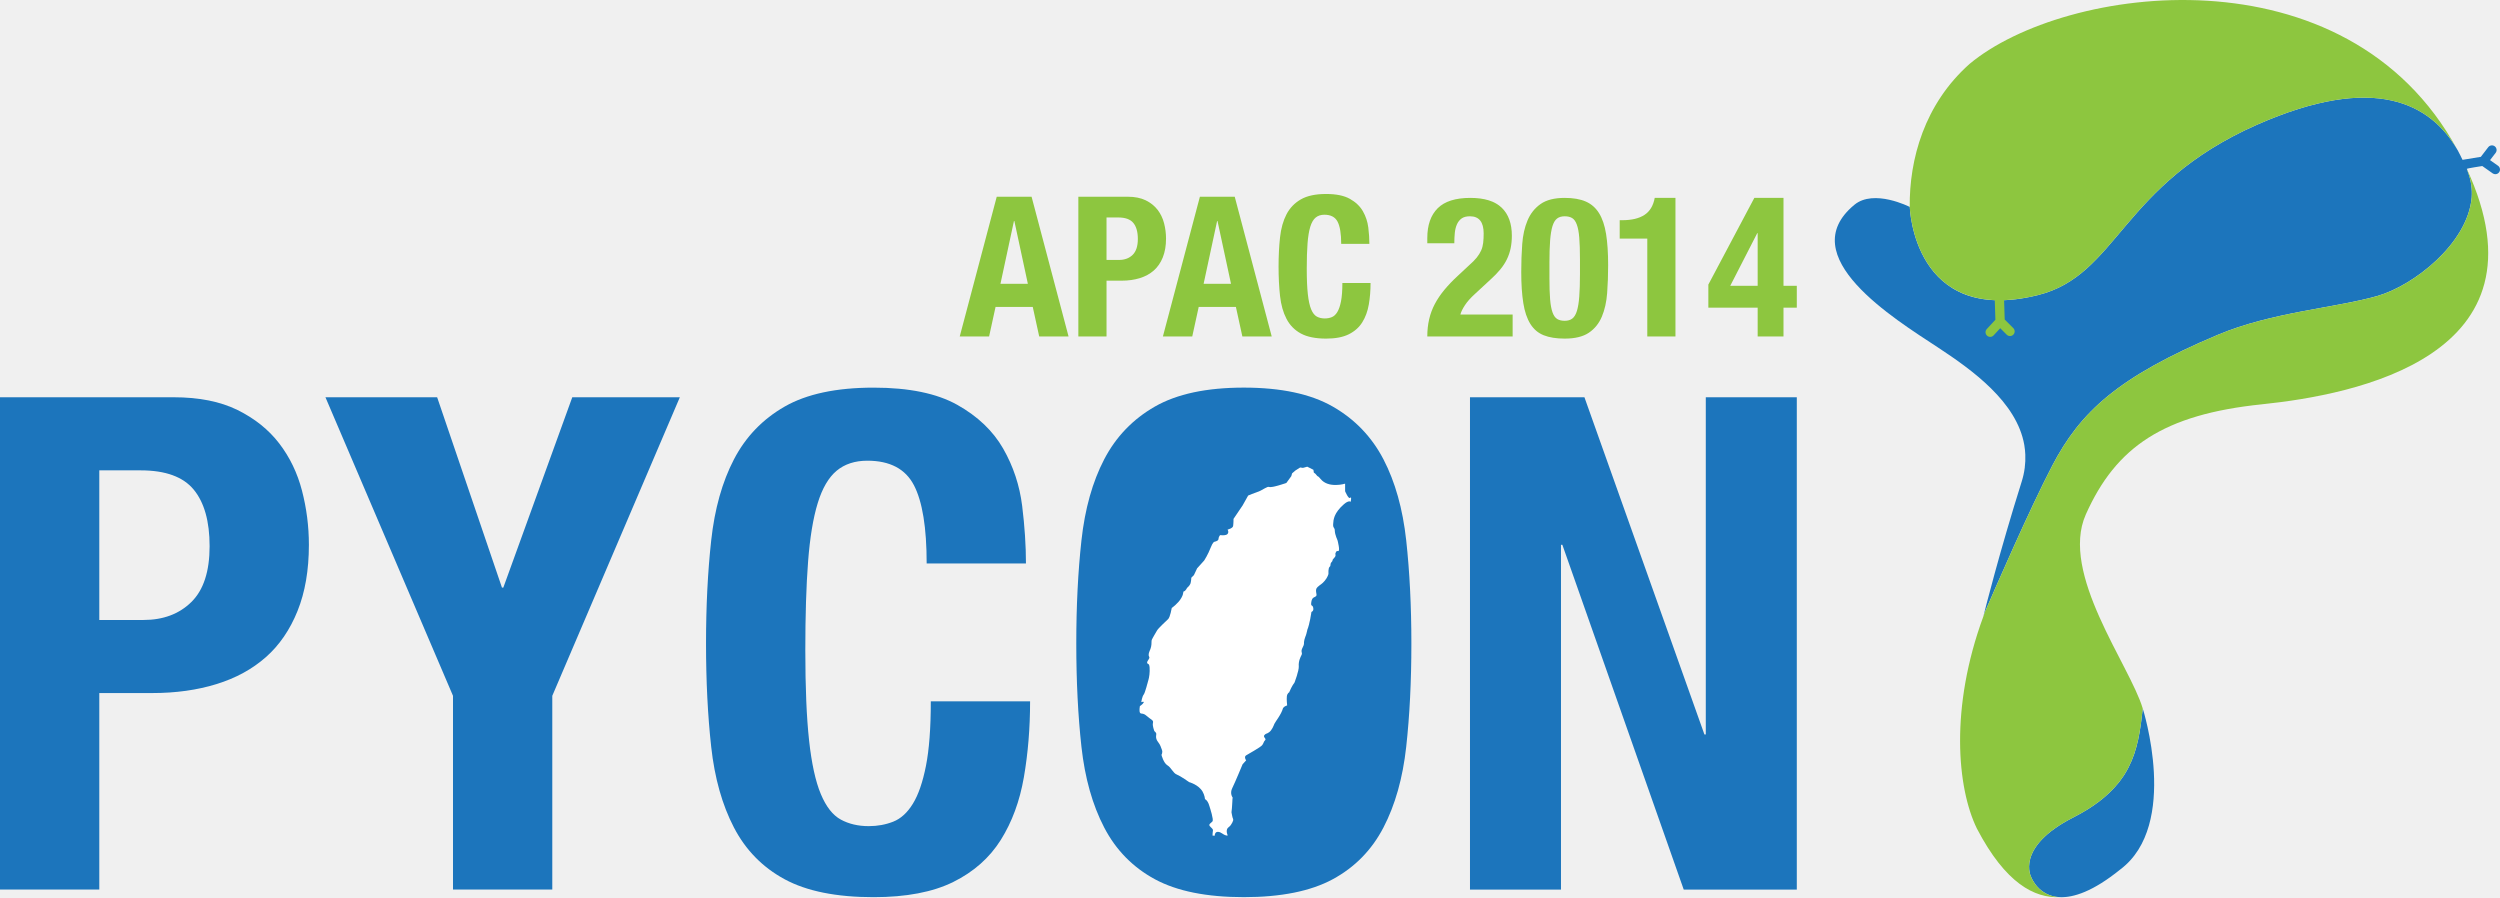
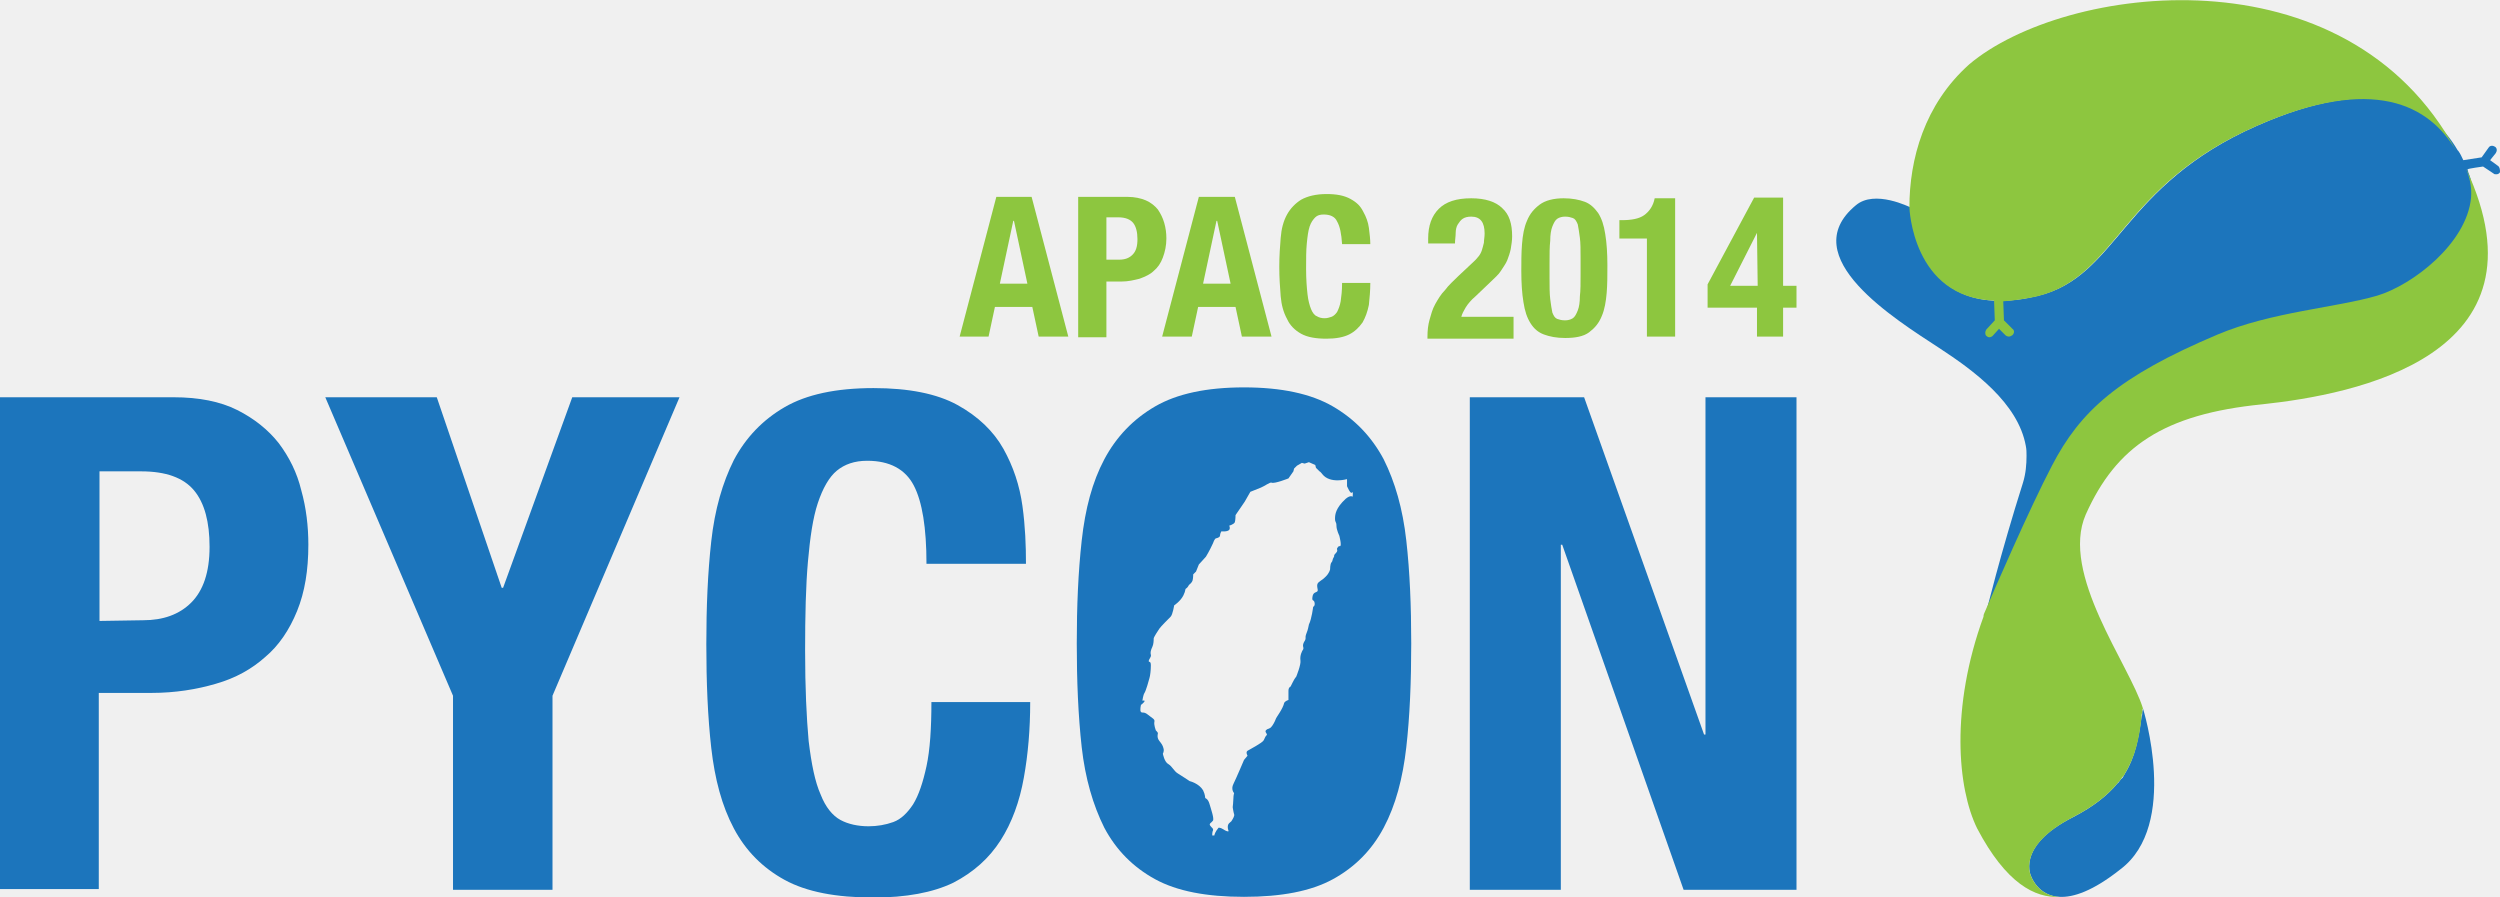
- <svg xmlns="http://www.w3.org/2000/svg" version="1.2" baseProfile="tiny" id="Layer_1" x="0px" y="0px" width="354.256px" height="127.128px" viewBox="0 0 354.256 127.128" xml:space="preserve">
+ <svg xmlns="http://www.w3.org/2000/svg" version="1.1" id="Layer_1" x="0px" y="0px" viewBox="0 0 354.3 127.1" enable-background="new 0 0 354.3 127.1" xml:space="preserve">
  <g>
    <g>
-       <path fill="#8DC63F" d="M146.177,27.876l5.241,19.801h-4.16l-0.915-4.188h-5.27l-0.915,4.188h-4.16l5.242-19.801H146.177z     M145.65,40.217l-1.914-8.902h-0.056l-1.913,8.902H145.65z" />
-       <path fill="#8DC63F" d="M159.793,27.876c1.017,0,1.872,0.172,2.566,0.513c0.693,0.342,1.252,0.791,1.678,1.345    c0.425,0.555,0.73,1.188,0.915,1.9c0.184,0.712,0.277,1.438,0.277,2.177c0,1.017-0.153,1.904-0.458,2.662    c-0.305,0.758-0.731,1.377-1.276,1.858c-0.545,0.481-1.206,0.841-1.983,1.082c-0.776,0.24-1.637,0.36-2.579,0.36h-2.135v7.904    h-3.994V27.876H159.793z M158.573,36.834c0.795,0,1.437-0.24,1.927-0.721c0.489-0.481,0.735-1.23,0.735-2.247    c0-0.998-0.213-1.757-0.638-2.274c-0.426-0.517-1.137-0.776-2.136-0.776h-1.664v6.018H158.573z" />
-       <path fill="#8DC63F" d="M174.964,27.876l5.241,19.801h-4.16l-0.915-4.188h-5.269l-0.915,4.188h-4.16l5.242-19.801H174.964z     M174.437,40.217l-1.914-8.902h-0.055l-1.913,8.902H174.437z" />
-       <path fill="#8DC63F" d="M189.538,31.412c-0.342-0.656-0.966-0.985-1.871-0.985c-0.499,0-0.912,0.134-1.234,0.402    c-0.324,0.268-0.579,0.703-0.763,1.303c-0.184,0.601-0.315,1.386-0.388,2.358c-0.074,0.97-0.111,2.159-0.111,3.563    c0,1.498,0.05,2.709,0.153,3.633c0.101,0.925,0.258,1.641,0.471,2.149c0.213,0.509,0.481,0.851,0.805,1.027    c0.322,0.176,0.698,0.263,1.123,0.263c0.351,0,0.678-0.059,0.984-0.18c0.306-0.12,0.569-0.36,0.79-0.721    c0.222-0.361,0.397-0.869,0.526-1.526c0.13-0.656,0.195-1.521,0.195-2.593h3.994c0,1.072-0.084,2.089-0.25,3.051    c-0.166,0.961-0.476,1.802-0.929,2.523c-0.454,0.722-1.091,1.286-1.914,1.692c-0.823,0.408-1.891,0.611-3.203,0.611    c-1.497,0-2.69-0.241-3.578-0.722c-0.887-0.48-1.567-1.174-2.039-2.08c-0.471-0.905-0.776-1.987-0.915-3.245    c-0.139-1.257-0.208-2.644-0.208-4.16c0-1.497,0.07-2.879,0.208-4.146c0.139-1.266,0.444-2.352,0.915-3.258    c0.472-0.905,1.152-1.613,2.039-2.121c0.887-0.508,2.08-0.763,3.578-0.763c1.424,0,2.547,0.231,3.37,0.693    c0.823,0.462,1.437,1.05,1.844,1.761c0.406,0.712,0.66,1.48,0.762,2.302c0.102,0.823,0.152,1.595,0.152,2.315h-3.993    C190.051,33.118,189.879,32.069,189.538,31.412z" />
-       <path fill="#8DC63F" d="M202.252,47.677c0-0.869,0.088-1.683,0.263-2.441c0.175-0.758,0.444-1.479,0.805-2.163    c0.361-0.684,0.814-1.354,1.359-2.011c0.544-0.656,1.179-1.317,1.9-1.983l1.608-1.498c0.444-0.388,0.8-0.749,1.068-1.081    c0.267-0.333,0.476-0.666,0.624-0.999c0.147-0.333,0.245-0.693,0.29-1.081c0.046-0.388,0.07-0.832,0.07-1.331    c0-1.627-0.647-2.441-1.941-2.441c-0.499,0-0.892,0.102-1.179,0.305c-0.286,0.204-0.508,0.481-0.665,0.832    c-0.157,0.351-0.259,0.758-0.306,1.221c-0.046,0.462-0.068,0.952-0.068,1.47h-3.828v-0.749c0-1.831,0.49-3.235,1.47-4.215    c0.979-0.98,2.524-1.47,4.631-1.47c1.996,0,3.476,0.462,4.438,1.387c0.961,0.925,1.442,2.246,1.442,3.966    c0,0.629-0.056,1.216-0.166,1.761c-0.111,0.546-0.288,1.068-0.527,1.567c-0.24,0.499-0.555,0.985-0.943,1.456    c-0.388,0.471-0.86,0.957-1.415,1.456l-2.218,2.052c-0.592,0.536-1.054,1.059-1.386,1.567c-0.333,0.509-0.545,0.948-0.638,1.317    h7.405v3.106H202.252z" />
-       <path fill="#8DC63F" d="M215.703,34.587c0.091-1.257,0.342-2.371,0.748-3.341c0.406-0.971,1.021-1.748,1.844-2.33    c0.823-0.582,1.964-0.874,3.425-0.874c1.202,0,2.195,0.172,2.982,0.513c0.785,0.342,1.413,0.892,1.885,1.65    c0.471,0.758,0.805,1.743,0.998,2.953c0.195,1.212,0.292,2.686,0.292,4.423c0,1.368-0.046,2.681-0.139,3.938    c-0.093,1.257-0.342,2.371-0.748,3.342c-0.408,0.97-1.023,1.733-1.844,2.287c-0.823,0.556-1.965,0.833-3.425,0.833    c-1.184,0-2.173-0.157-2.967-0.472c-0.796-0.315-1.428-0.85-1.9-1.61c-0.472-0.757-0.805-1.742-0.998-2.953    c-0.195-1.21-0.291-2.685-0.291-4.423C215.564,37.157,215.61,35.845,215.703,34.587z M219.655,42.422    c0.064,0.786,0.181,1.405,0.347,1.858c0.166,0.453,0.388,0.762,0.665,0.928c0.277,0.166,0.628,0.25,1.054,0.25    c0.444,0,0.805-0.106,1.082-0.319c0.277-0.213,0.494-0.573,0.651-1.082c0.157-0.508,0.268-1.187,0.333-2.038    c0.064-0.85,0.097-1.904,0.097-3.162v-2.135c0-1.239-0.032-2.251-0.097-3.037c-0.064-0.785-0.18-1.404-0.347-1.858    c-0.166-0.453-0.388-0.763-0.665-0.929c-0.277-0.166-0.628-0.25-1.054-0.25c-0.444,0-0.805,0.106-1.082,0.319    c-0.277,0.213-0.494,0.573-0.651,1.081c-0.157,0.509-0.268,1.188-0.333,2.038c-0.065,0.851-0.097,1.905-0.097,3.162v2.136    C219.558,40.624,219.59,41.636,219.655,42.422z" />
-       <path fill="#8DC63F" d="M233.424,33.811h-3.91v-2.607h0.36c1.331,0,2.381-0.25,3.148-0.749c0.767-0.499,1.252-1.303,1.456-2.413    h2.939v19.635h-3.993V33.811z" />
-       <path fill="#8DC63F" d="M248.593,28.042h4.133v12.452h1.885v3.106h-1.885v4.076h-3.661v-4.076h-6.988v-3.273L248.593,28.042z     M249.009,33.034l-3.826,7.46h3.882v-7.46H249.009z" />
+       <path fill="#8DC63F" d="M146.2,27.9l5.2,19.8h-4.2l-0.9-4.2h-5.3l-0.9,4.2H136l5.2-19.8C141.2,27.9,146.2,27.9,146.2,27.9z     M145.6,40.2l-1.9-8.9h-0.1l-1.9,8.9H145.6z" />
+       <path fill="#8DC63F" d="M159.8,27.9c1,0,1.9,0.2,2.6,0.5c0.7,0.3,1.3,0.8,1.7,1.3c0.4,0.6,0.7,1.2,0.9,1.9    c0.2,0.7,0.3,1.4,0.3,2.2c0,1-0.2,1.9-0.5,2.7s-0.7,1.4-1.3,1.9c-0.5,0.5-1.2,0.8-2,1.1c-0.8,0.2-1.6,0.4-2.6,0.4h-2.1v7.9h-4    V27.9H159.8z M158.6,36.8c0.8,0,1.4-0.2,1.9-0.7c0.5-0.5,0.7-1.2,0.7-2.2c0-1-0.2-1.8-0.6-2.3c-0.4-0.5-1.1-0.8-2.1-0.8h-1.7v6    H158.6z" />
+       <path fill="#8DC63F" d="M175,27.9l5.2,19.8H176l-0.9-4.2h-5.3l-0.9,4.2h-4.2l5.2-19.8C170,27.9,175,27.9,175,27.9z M174.4,40.2    l-1.9-8.9h-0.1l-1.9,8.9H174.4z" />
+       <path fill="#8DC63F" d="M189.5,31.4c-0.3-0.7-1-1-1.9-1c-0.5,0-0.9,0.1-1.2,0.4c-0.3,0.3-0.6,0.7-0.8,1.3    c-0.2,0.6-0.3,1.4-0.4,2.4c-0.1,1-0.1,2.2-0.1,3.6c0,1.5,0.1,2.7,0.2,3.6c0.1,0.9,0.3,1.6,0.5,2.1c0.2,0.5,0.5,0.9,0.8,1    c0.3,0.2,0.7,0.3,1.1,0.3c0.4,0,0.7-0.1,1-0.2c0.3-0.1,0.6-0.4,0.8-0.7c0.2-0.4,0.4-0.9,0.5-1.5c0.1-0.7,0.2-1.5,0.2-2.6h4    c0,1.1-0.1,2.1-0.2,3.1c-0.2,1-0.5,1.8-0.9,2.5c-0.5,0.7-1.1,1.3-1.9,1.7c-0.8,0.4-1.9,0.6-3.2,0.6c-1.5,0-2.7-0.2-3.6-0.7    c-0.9-0.5-1.6-1.2-2-2.1c-0.5-0.9-0.8-2-0.9-3.2c-0.1-1.3-0.2-2.6-0.2-4.2c0-1.5,0.1-2.9,0.2-4.1c0.1-1.3,0.4-2.4,0.9-3.3    c0.5-0.9,1.2-1.6,2-2.1c0.9-0.5,2.1-0.8,3.6-0.8c1.4,0,2.5,0.2,3.4,0.7s1.4,1,1.8,1.8c0.4,0.7,0.7,1.5,0.8,2.3    c0.1,0.8,0.2,1.6,0.2,2.3h-4C190.1,33.1,189.9,32.1,189.5,31.4z" />
+       <path fill="#8DC63F" d="M202.3,47.7c0-0.9,0.1-1.7,0.3-2.4s0.4-1.5,0.8-2.2c0.4-0.7,0.8-1.4,1.4-2c0.5-0.7,1.2-1.3,1.9-2l1.6-1.5    c0.4-0.4,0.8-0.7,1.1-1.1c0.3-0.3,0.5-0.7,0.6-1c0.1-0.3,0.2-0.7,0.3-1.1c0-0.4,0.1-0.8,0.1-1.3c0-1.6-0.6-2.4-1.9-2.4    c-0.5,0-0.9,0.1-1.2,0.3c-0.3,0.2-0.5,0.5-0.7,0.8s-0.3,0.8-0.3,1.2c0,0.5-0.1,1-0.1,1.5h-3.8v-0.7c0-1.8,0.5-3.2,1.5-4.2    c1-1,2.5-1.5,4.6-1.5c2,0,3.5,0.5,4.4,1.4c1,0.9,1.4,2.2,1.4,4c0,0.6-0.1,1.2-0.2,1.8c-0.1,0.5-0.3,1.1-0.5,1.6    c-0.2,0.5-0.6,1-0.9,1.5s-0.9,1-1.4,1.5l-2.2,2.1c-0.6,0.5-1.1,1.1-1.4,1.6c-0.3,0.5-0.5,0.9-0.6,1.3h7.4v3.1H202.3z" />
+       <path fill="#8DC63F" d="M215.7,34.6c0.1-1.3,0.3-2.4,0.7-3.3c0.4-1,1-1.7,1.8-2.3s2-0.9,3.4-0.9c1.2,0,2.2,0.2,3,0.5    c0.8,0.3,1.4,0.9,1.9,1.6c0.5,0.8,0.8,1.7,1,3c0.2,1.2,0.3,2.7,0.3,4.4c0,1.4,0,2.7-0.1,3.9s-0.3,2.4-0.7,3.3    c-0.4,1-1,1.7-1.8,2.3c-0.8,0.6-2,0.8-3.4,0.8c-1.2,0-2.2-0.2-3-0.5c-0.8-0.3-1.4-0.8-1.9-1.6c-0.5-0.8-0.8-1.7-1-3    c-0.2-1.2-0.3-2.7-0.3-4.4C215.6,37.2,215.6,35.8,215.7,34.6z M219.7,42.4c0.1,0.8,0.2,1.4,0.3,1.9c0.2,0.5,0.4,0.8,0.7,0.9    s0.6,0.2,1.1,0.2c0.4,0,0.8-0.1,1.1-0.3c0.3-0.2,0.5-0.6,0.7-1.1c0.2-0.5,0.3-1.2,0.3-2c0.1-0.8,0.1-1.9,0.1-3.2v-2.1    c0-1.2,0-2.3-0.1-3c-0.1-0.8-0.2-1.4-0.3-1.9c-0.2-0.5-0.4-0.8-0.7-0.9s-0.6-0.2-1.1-0.2c-0.4,0-0.8,0.1-1.1,0.3    c-0.3,0.2-0.5,0.6-0.7,1.1c-0.2,0.5-0.3,1.2-0.3,2c-0.1,0.9-0.1,1.9-0.1,3.2v2.1C219.6,40.6,219.6,41.6,219.7,42.4z" />
+       <path fill="#8DC63F" d="M233.4,33.8h-3.9v-2.6h0.4c1.3,0,2.4-0.2,3.1-0.7s1.3-1.3,1.5-2.4h2.9v19.6h-4L233.4,33.8L233.4,33.8z" />
+       <path fill="#8DC63F" d="M248.6,28h4.1v12.5h1.9v3.1h-1.9v4.1h-3.7v-4.1h-7v-3.3L248.6,28z M249,33l-3.8,7.5h3.9L249,33L249,33z" />
    </g>
    <g>
-       <path fill="#1C75BC" d="M24.621,56.293c3.581,0,6.595,0.603,9.038,1.808c2.443,1.206,4.412,2.784,5.911,4.738    c1.497,1.954,2.572,4.186,3.224,6.693c0.65,2.508,0.977,5.066,0.977,7.669c0,3.583-0.537,6.71-1.612,9.38    c-1.075,2.672-2.574,4.853-4.494,6.546c-1.922,1.695-4.25,2.965-6.986,3.811c-2.735,0.846-5.764,1.269-9.086,1.269h-7.523v27.846    H0V56.293H24.621z M20.322,87.852c2.8,0,5.064-0.846,6.791-2.541c1.725-1.693,2.589-4.331,2.589-7.913    c0-3.518-0.749-6.188-2.247-8.012c-1.499-1.822-4.006-2.735-7.523-2.735h-5.862v21.202H20.322z" />
-       <path fill="#1C75BC" d="M71.128,83.26h0.195l9.77-26.966h15.242L78.26,98.598v27.455H64.191V98.598L46.116,56.293h15.828    L71.128,83.26z" />
-       <path fill="#1C75BC" d="M129.503,68.751c-1.206-2.311-3.403-3.469-6.594-3.469c-1.759,0-3.21,0.473-4.349,1.417    c-1.14,0.945-2.036,2.476-2.686,4.592c-0.651,2.116-1.108,4.885-1.368,8.304c-0.261,3.42-0.391,7.606-0.391,12.555    c0,5.276,0.179,9.544,0.537,12.8c0.357,3.258,0.912,5.781,1.661,7.572c0.748,1.793,1.693,2.997,2.833,3.615    c1.139,0.62,2.458,0.929,3.957,0.929c1.237,0,2.394-0.21,3.469-0.634c1.074-0.423,2.003-1.27,2.784-2.541    c0.782-1.27,1.399-3.062,1.856-5.374c0.455-2.311,0.685-5.357,0.685-9.134h14.069c0,3.777-0.293,7.361-0.88,10.747    c-0.585,3.388-1.678,6.352-3.273,8.891c-1.597,2.541-3.843,4.528-6.741,5.961c-2.899,1.432-6.661,2.149-11.284,2.149    c-5.277,0-9.478-0.847-12.604-2.539c-3.126-1.693-5.52-4.136-7.181-7.328c-1.661-3.191-2.736-7.002-3.224-11.432    c-0.489-4.429-0.733-9.314-0.733-14.655c0-5.276,0.244-10.144,0.733-14.607c0.488-4.461,1.563-8.288,3.224-11.48    c1.661-3.191,4.055-5.682,7.181-7.475c3.127-1.79,7.327-2.686,12.604-2.686c5.014,0,8.971,0.815,11.87,2.443    c2.898,1.629,5.064,3.697,6.497,6.203c1.433,2.508,2.329,5.213,2.688,8.111c0.357,2.898,0.537,5.618,0.537,8.158h-14.069    C131.311,74.76,130.708,71.063,129.503,68.751z" />
-       <path fill="#1C75BC" d="M241.519,104.071h0.196V56.293h12.896v69.761h-16.023l-17.196-48.852h-0.196v48.852h-12.896V56.293h16.218    L241.519,104.071z" />
-       <path fill="none" d="M171.816,118.404l0.307,0.033c0,0,0.003-0.03,0.004-0.048c-0.103-0.03-0.206-0.06-0.308-0.092    C171.816,118.357,171.816,118.404,171.816,118.404z" />
-       <path fill="#FFFFFF" d="M172.575,117.876c0.449,0,0.706,0.393,1.155,0.505c0.449,0.112,0.105-0.089,0.105-0.594    c0-0.505,0.337-0.561,0.505-0.785c0.168-0.225,0.505-0.729,0.393-0.954c-0.112-0.224-0.224-0.954-0.224-0.954    s0.112-0.954,0.112-1.346c0-0.393,0.056-0.729,0.056-0.729s-0.449-0.561-0.056-1.346c0.393-0.785,1.458-3.366,1.458-3.366    l0.505-0.561c0,0-0.346-0.479-0.01-0.703c0.337-0.224,2.085-1.148,2.31-1.485c0.224-0.337,0.168-0.449,0.393-0.673    c0.224-0.224-0.337-0.425-0.112-0.706c0.224-0.281,0.28-0.135,0.673-0.416c0.393-0.281,0.633-0.904,0.746-1.185    c0.112-0.281,0.993-1.331,1.234-2.253c0.194-0.263,0.577-0.363,0.577-0.363s-0.096-0.846-0.04-1.294    c0.056-0.449,0.343-0.571,0.343-0.571s-0.026-0.014,0.254-0.574c0.28-0.561,0.475-0.772,0.475-0.772s0.669-1.735,0.617-2.34    c-0.06-0.703,0.228-1.275,0.397-1.611c0.168-0.337-0.189-0.424,0.148-1.041c0.337-0.617,0.089-0.512,0.257-1.129    c0.168-0.617,0.197-0.378,0.416-1.409c0.339-0.806,0.577-2.511,0.577-2.511s0.363-0.093,0.25-0.598    c-0.112-0.505-0.379-0.082-0.267-0.811c0.112-0.729,0.455-0.61,0.68-0.835c0.224-0.224-0.29-0.841,0.215-1.29    c0.505-0.449,0.524-0.337,0.973-0.841s0.561-1.01,0.561-1.01s-0.056-0.841,0.168-1.01c0.224-0.168,0-0.392,0.281-0.673    s-0.056-0.168,0.337-0.561c0.393-0.393,0.112-0.505,0.224-0.729c0.112-0.224,0.115-0.301,0.363-0.264    c0.324,0.048-0.082-1.501-0.082-1.501s-0.393-0.872-0.393-1.376c0-0.505-0.276-0.333-0.234-0.951    c0.043-0.624,0.092-1.555,1.524-2.808c0.694-0.607,0.951-0.343,0.97-0.349c0,0,0.149-0.851-0.075-0.57    c-0.224,0.28-0.726-0.932-0.726-0.932v-0.449v-0.617l0,0c0,0-2.362,0.721-3.478-0.673c-0.345-0.432-0.449-0.393-0.449-0.393    l-0.28-0.337l-0.224-0.168l-0.056-0.393l-0.874-0.442l-0.617,0.168l-0.393-0.056l-0.696,0.442l-0.449,0.393l-0.112,0.393    l-0.703,0.967c0,0-2.058,0.722-2.422,0.564c-0.281-0.122-1.026,0.488-1.531,0.657c-0.505,0.168-1.458,0.561-1.458,0.561    l-0.785,1.402l-1.29,1.907c0,0,0,0.673-0.056,1.01c-0.056,0.336-0.785,0.505-0.785,0.505s0.225,0.337,0,0.617    c-0.224,0.281-1.066,0.168-1.066,0.168s-0.224,0.28-0.224,0.561s-0.617,0.393-0.617,0.393s-0.215,0.123-0.449,0.729    c-0.428,1.109-0.954,1.907-0.954,1.907l-1.01,1.122l-0.449,0.954l-0.369,0.369c0,0-0.023,0.584-0.135,0.865    c-0.112,0.281-0.464,0.573-0.464,0.573s-0.209,0.436-0.434,0.492c-0.224,0.056,0.056,0.168-0.393,0.954    c-0.449,0.785-1.346,1.402-1.346,1.402s-0.224,1.29-0.505,1.571c-0.281,0.28-1.428,1.313-1.597,1.65    c-0.168,0.337-0.759,1.211-0.759,1.435c0,0.225,0,0.785-0.168,1.178c-0.168,0.393-0.346,0.785-0.178,1.066    c0.168,0.28-0.325,0.584-0.281,0.868c0.043,0.273,0.29-0.026,0.346,0.647c0.056,0.673-0.056,1.459-0.168,1.795    c-0.112,0.337-0.449,1.795-0.673,2.076c-0.224,0.28-0.337,1.066-0.337,1.066s0.449-0.168,0.337,0.056    c-0.112,0.224-0.535,0.505-0.535,0.505s-0.138,0.729,0.03,0.954c0.168,0.224,0.393-0.056,0.954,0.449    c0.561,0.505,0.987,0.575,0.874,0.967c-0.112,0.393,0.191,1.164,0.191,1.164s0.281,0.225,0.281,0.393    c0,0.168-0.168,0.617,0.225,1.122c0.393,0.505,0.393,0.729,0.561,1.122c0.168,0.393-0.056,0.729-0.056,0.729    s0.281,1.148,0.841,1.485c0.561,0.336,0.785,1.096,1.346,1.32c0.561,0.224,1.739,1.066,1.739,1.066s1.332,0.354,1.898,1.337    c0.31,0.539,0.346,1.075,0.346,1.075s0.337,0.112,0.561,0.785c0.224,0.673,0.673,2.132,0.505,2.356s-0.617,0.393-0.393,0.673    c0.224,0.28,0.505,0.393,0.449,0.673c-0.038,0.193-0.05,0.43-0.054,0.565c0.102,0.032,0.205,0.062,0.308,0.092    C172.134,118.274,172.188,117.876,172.575,117.876z" />
-       <path fill="#1C75BC" d="M199.263,76.567c-0.489-4.461-1.563-8.288-3.224-11.48c-1.661-3.19-4.055-5.682-7.182-7.475    c-3.126-1.79-7.328-2.687-12.604-2.687c-5.276,0-9.476,0.896-12.604,2.687c-3.126,1.792-5.52,4.284-7.181,7.475    c-1.661,3.192-2.735,7.02-3.224,11.48c-0.489,4.462-0.732,9.331-0.732,14.607c0,5.342,0.244,10.227,0.732,14.655    c0.489,4.43,1.563,8.241,3.224,11.432c1.661,3.192,4.055,5.634,7.181,7.328c3.127,1.692,7.328,2.539,12.604,2.539    c5.276,0,9.478-0.847,12.604-2.539c3.127-1.693,5.521-4.136,7.182-7.328c1.661-3.191,2.735-7.002,3.224-11.432    c0.489-4.428,0.733-9.314,0.733-14.655C199.995,85.898,199.751,81.03,199.263,76.567z M172.122,118.437l-0.307-0.033    c0,0,0.001-0.046,0.003-0.108c0.004-0.135,0.015-0.373,0.054-0.565c0.056-0.281-0.224-0.393-0.449-0.673    c-0.224-0.281,0.224-0.449,0.393-0.673s-0.281-1.683-0.505-2.356c-0.224-0.673-0.561-0.785-0.561-0.785s-0.036-0.537-0.346-1.075    c-0.566-0.982-1.898-1.337-1.898-1.337s-1.178-0.841-1.739-1.066c-0.561-0.225-0.785-0.984-1.346-1.32    c-0.561-0.337-0.841-1.485-0.841-1.485s0.224-0.336,0.056-0.729c-0.168-0.393-0.168-0.617-0.561-1.122    c-0.393-0.505-0.225-0.954-0.225-1.122c0-0.168-0.281-0.393-0.281-0.393s-0.303-0.772-0.191-1.164    c0.112-0.393-0.313-0.462-0.874-0.967c-0.561-0.505-0.785-0.224-0.954-0.449c-0.168-0.224-0.03-0.954-0.03-0.954    s0.423-0.28,0.535-0.505c0.112-0.224-0.337-0.056-0.337-0.056s0.112-0.785,0.337-1.066c0.224-0.28,0.561-1.739,0.673-2.076    c0.112-0.336,0.224-1.122,0.168-1.795c-0.056-0.673-0.303-0.374-0.346-0.647c-0.045-0.284,0.449-0.587,0.281-0.868    c-0.168-0.281,0.009-0.673,0.178-1.066c0.168-0.393,0.168-0.954,0.168-1.178c0-0.224,0.591-1.099,0.759-1.435    c0.168-0.337,1.316-1.369,1.597-1.65c0.281-0.281,0.505-1.571,0.505-1.571s0.898-0.617,1.346-1.402    c0.449-0.785,0.168-0.897,0.393-0.954c0.224-0.056,0.434-0.492,0.434-0.492s0.352-0.293,0.464-0.573    c0.112-0.28,0.135-0.865,0.135-0.865l0.369-0.369l0.449-0.954l1.01-1.122c0,0,0.526-0.798,0.954-1.907    c0.234-0.606,0.449-0.729,0.449-0.729s0.617-0.112,0.617-0.393s0.224-0.561,0.224-0.561s0.841,0.112,1.066-0.168    c0.225-0.28,0-0.617,0-0.617s0.729-0.168,0.785-0.505c0.056-0.337,0.056-1.01,0.056-1.01l1.29-1.907l0.785-1.402    c0,0,0.954-0.393,1.458-0.561c0.505-0.168,1.251-0.778,1.531-0.657c0.364,0.158,2.422-0.564,2.422-0.564l0.703-0.967l0.112-0.393    l0.449-0.393l0.696-0.442l0.393,0.056l0.617-0.168l0.874,0.442l0.056,0.393l0.224,0.168l0.28,0.337c0,0,0.103-0.039,0.449,0.393    c1.116,1.394,3.478,0.673,3.478,0.673l0,0v0.617v0.449c0,0,0.502,1.212,0.726,0.932c0.224-0.281,0.075,0.57,0.075,0.57    c-0.019,0.006-0.277-0.257-0.97,0.349c-1.432,1.252-1.482,2.184-1.524,2.808c-0.042,0.618,0.234,0.446,0.234,0.951    c0,0.505,0.393,1.376,0.393,1.376s0.406,1.549,0.082,1.501c-0.248-0.037-0.25,0.04-0.363,0.264    c-0.112,0.225,0.168,0.337-0.224,0.729c-0.393,0.393-0.056,0.28-0.337,0.561s-0.056,0.505-0.281,0.673    c-0.224,0.168-0.168,1.01-0.168,1.01s-0.112,0.505-0.561,1.01s-0.468,0.393-0.973,0.841c-0.505,0.449,0.01,1.066-0.215,1.29    c-0.224,0.225-0.568,0.105-0.68,0.835c-0.112,0.729,0.155,0.307,0.267,0.811c0.112,0.505-0.25,0.598-0.25,0.598    s-0.238,1.705-0.577,2.511c-0.219,1.032-0.248,0.792-0.416,1.409c-0.168,0.617,0.079,0.512-0.257,1.129    c-0.337,0.617,0.02,0.705-0.148,1.041c-0.168,0.337-0.457,0.908-0.397,1.611c0.052,0.605-0.617,2.34-0.617,2.34    s-0.194,0.211-0.475,0.772c-0.281,0.561-0.254,0.574-0.254,0.574s-0.287,0.122-0.343,0.571c-0.056,0.449,0.04,1.294,0.04,1.294    s-0.383,0.099-0.577,0.363c-0.241,0.922-1.122,1.973-1.234,2.253c-0.112,0.281-0.353,0.904-0.746,1.185    c-0.393,0.28-0.449,0.135-0.673,0.416c-0.225,0.281,0.336,0.482,0.112,0.706c-0.224,0.224-0.168,0.336-0.393,0.673    c-0.225,0.337-1.973,1.26-2.31,1.485c-0.336,0.224,0.01,0.703,0.01,0.703l-0.505,0.561c0,0-1.066,2.58-1.458,3.366    c-0.393,0.785,0.056,1.346,0.056,1.346s-0.056,0.337-0.056,0.729c0,0.393-0.112,1.346-0.112,1.346s0.112,0.729,0.224,0.954    c0.112,0.225-0.224,0.729-0.393,0.954c-0.168,0.224-0.505,0.28-0.505,0.785c0,0.505,0.343,0.706-0.105,0.594    c-0.449-0.112-0.706-0.505-1.155-0.505c-0.387,0-0.44,0.398-0.449,0.513C172.125,118.407,172.122,118.437,172.122,118.437z" />
+       <path fill="#1C75BC" d="M24.6,56.3c3.6,0,6.6,0.6,9,1.8c2.4,1.2,4.4,2.8,5.9,4.7c1.5,2,2.6,4.2,3.2,6.7c0.7,2.5,1,5.1,1,7.7    c0,3.6-0.5,6.7-1.6,9.4c-1.1,2.7-2.6,4.9-4.5,6.5c-1.9,1.7-4.2,3-7,3.8c-2.7,0.8-5.8,1.3-9.1,1.3h-7.5v27.8H0V56.3H24.6z     M20.3,87.9c2.8,0,5.1-0.8,6.8-2.5c1.7-1.7,2.6-4.3,2.6-7.9c0-3.5-0.7-6.2-2.2-8c-1.5-1.8-4-2.7-7.5-2.7h-5.9v21.2L20.3,87.9    L20.3,87.9z" />
+       <path fill="#1C75BC" d="M71.1,83.3h0.2l9.8-27h15.2L78.3,98.6v27.5H64.2V98.6L46.1,56.3h15.8L71.1,83.3z" />
+       <path fill="#1C75BC" d="M129.5,68.8c-1.2-2.3-3.4-3.5-6.6-3.5c-1.8,0-3.2,0.5-4.3,1.4c-1.1,0.9-2,2.5-2.7,4.6    c-0.7,2.1-1.1,4.9-1.4,8.3c-0.3,3.4-0.4,7.6-0.4,12.6c0,5.3,0.2,9.5,0.5,12.8c0.4,3.3,0.9,5.8,1.7,7.6c0.7,1.8,1.7,3,2.8,3.6    c1.1,0.6,2.5,0.9,4,0.9c1.2,0,2.4-0.2,3.5-0.6c1.1-0.4,2-1.3,2.8-2.5c0.8-1.3,1.4-3.1,1.9-5.4c0.5-2.3,0.7-5.4,0.7-9.1H146    c0,3.8-0.3,7.4-0.9,10.7c-0.6,3.4-1.7,6.4-3.3,8.9c-1.6,2.5-3.8,4.5-6.7,6c-2.9,1.4-6.7,2.1-11.3,2.1c-5.3,0-9.5-0.8-12.6-2.5    c-3.1-1.7-5.5-4.1-7.2-7.3c-1.7-3.2-2.7-7-3.2-11.4c-0.5-4.4-0.7-9.3-0.7-14.7c0-5.3,0.2-10.1,0.7-14.6c0.5-4.5,1.6-8.3,3.2-11.5    c1.7-3.2,4.1-5.7,7.2-7.5c3.1-1.8,7.3-2.7,12.6-2.7c5,0,9,0.8,11.9,2.4c2.9,1.6,5.1,3.7,6.5,6.2c1.4,2.5,2.3,5.2,2.7,8.1    c0.4,2.9,0.5,5.6,0.5,8.2h-14.1C131.3,74.8,130.7,71.1,129.5,68.8z" />
+       <path fill="#1C75BC" d="M241.5,104.1h0.2V56.3h12.9v69.8h-16l-17.2-48.9h-0.2v48.9h-12.9V56.3h16.2L241.5,104.1z" />
+       <path fill="none" d="M171.8,118.4l0.3,0c0,0,0,0,0,0c-0.1,0-0.2-0.1-0.3-0.1C171.8,118.4,171.8,118.4,171.8,118.4z" />
+       <path fill="none" d="M172.6,117.9c0.4,0,0.7,0.4,1.2,0.5s0.1-0.1,0.1-0.6c0-0.5,0.3-0.6,0.5-0.8c0.2-0.2,0.5-0.7,0.4-1    c-0.1-0.2-0.2-1-0.2-1s0.1-1,0.1-1.3c0-0.4,0.1-0.7,0.1-0.7s-0.4-0.6-0.1-1.3s1.5-3.4,1.5-3.4l0.5-0.6c0,0-0.3-0.5,0-0.7    c0.3-0.2,2.1-1.1,2.3-1.5c0.2-0.3,0.2-0.4,0.4-0.7c0.2-0.2-0.3-0.4-0.1-0.7c0.2-0.3,0.3-0.1,0.7-0.4s0.6-0.9,0.7-1.2    c0.1-0.3,1-1.3,1.2-2.3c0.2-0.3,0.6-0.4,0.6-0.4s-0.1-0.8,0-1.3c0.1-0.4,0.3-0.6,0.3-0.6s0,0,0.3-0.6c0.3-0.6,0.5-0.8,0.5-0.8    s0.7-1.7,0.6-2.3c-0.1-0.7,0.2-1.3,0.4-1.6c0.2-0.3-0.2-0.4,0.1-1c0.3-0.6,0.1-0.5,0.3-1.1s0.2-0.4,0.4-1.4    c0.3-0.8,0.6-2.5,0.6-2.5s0.4-0.1,0.2-0.6c-0.1-0.5-0.4-0.1-0.3-0.8s0.5-0.6,0.7-0.8c0.2-0.2-0.3-0.8,0.2-1.3    c0.5-0.4,0.5-0.3,1-0.8s0.6-1,0.6-1s-0.1-0.8,0.2-1c0.2-0.2,0-0.4,0.3-0.7s-0.1-0.2,0.3-0.6s0.1-0.5,0.2-0.7s0.1-0.3,0.4-0.3    c0.3,0-0.1-1.5-0.1-1.5s-0.4-0.9-0.4-1.4c0-0.5-0.3-0.3-0.2-1c0-0.6,0.1-1.6,1.5-2.8c0.7-0.6,1-0.3,1-0.3c0,0,0.1-0.9-0.1-0.6    c-0.2,0.3-0.7-0.9-0.7-0.9v-0.4v-0.6l0,0c0,0-2.4,0.7-3.5-0.7c-0.3-0.4-0.4-0.4-0.4-0.4l-0.3-0.3l-0.2-0.2l-0.1-0.4l-0.9-0.4    l-0.6,0.2l-0.4-0.1l-0.7,0.4l-0.4,0.4l-0.1,0.4l-0.7,1c0,0-2.1,0.7-2.4,0.6c-0.3-0.1-1,0.5-1.5,0.7c-0.5,0.2-1.5,0.6-1.5,0.6    l-0.8,1.4l-1.3,1.9c0,0,0,0.7-0.1,1c-0.1,0.3-0.8,0.5-0.8,0.5s0.2,0.3,0,0.6c-0.2,0.3-1.1,0.2-1.1,0.2s-0.2,0.3-0.2,0.6    s-0.6,0.4-0.6,0.4s-0.2,0.1-0.4,0.7c-0.4,1.1-1,1.9-1,1.9l-1,1.1l-0.4,1l-0.4,0.4c0,0,0,0.6-0.1,0.9s-0.5,0.6-0.5,0.6    s-0.2,0.4-0.4,0.5c-0.2,0.1,0.1,0.2-0.4,1c-0.4,0.8-1.3,1.4-1.3,1.4s-0.2,1.3-0.5,1.6c-0.3,0.3-1.4,1.3-1.6,1.7    c-0.2,0.3-0.8,1.2-0.8,1.4c0,0.2,0,0.8-0.2,1.2s-0.3,0.8-0.2,1.1c0.2,0.3-0.3,0.6-0.3,0.9c0,0.3,0.3,0,0.3,0.6    c0.1,0.7-0.1,1.5-0.2,1.8c-0.1,0.3-0.4,1.8-0.7,2.1c-0.2,0.3-0.3,1.1-0.3,1.1s0.4-0.2,0.3,0.1s-0.5,0.5-0.5,0.5s-0.1,0.7,0,1    c0.2,0.2,0.4-0.1,1,0.4c0.6,0.5,1,0.6,0.9,1c-0.1,0.4,0.2,1.2,0.2,1.2s0.3,0.2,0.3,0.4s-0.2,0.6,0.2,1.1c0.4,0.5,0.4,0.7,0.6,1.1    c0.2,0.4-0.1,0.7-0.1,0.7s0.3,1.1,0.8,1.5c0.6,0.3,0.8,1.1,1.3,1.3c0.6,0.2,1.7,1.1,1.7,1.1s1.3,0.4,1.9,1.3    c0.3,0.5,0.3,1.1,0.3,1.1s0.3,0.1,0.6,0.8c0.2,0.7,0.7,2.1,0.5,2.4s-0.6,0.4-0.4,0.7s0.5,0.4,0.4,0.7c0,0.2-0.1,0.4-0.1,0.6    c0.1,0,0.2,0.1,0.3,0.1C172.1,118.3,172.2,117.9,172.6,117.9z" />
+       <path fill="#1C75BC" d="M199.3,76.6c-0.5-4.5-1.6-8.3-3.2-11.5c-1.7-3.2-4.1-5.7-7.2-7.5c-3.1-1.8-7.3-2.7-12.6-2.7    s-9.5,0.9-12.6,2.7c-3.1,1.8-5.5,4.3-7.2,7.5c-1.7,3.2-2.7,7-3.2,11.5c-0.5,4.5-0.7,9.3-0.7,14.6c0,5.3,0.2,10.2,0.7,14.7    c0.5,4.4,1.6,8.2,3.2,11.4c1.7,3.2,4.1,5.6,7.2,7.3c3.1,1.7,7.3,2.5,12.6,2.5s9.5-0.8,12.6-2.5c3.1-1.7,5.5-4.1,7.2-7.3    c1.7-3.2,2.7-7,3.2-11.4c0.5-4.4,0.7-9.3,0.7-14.7C200,85.9,199.8,81,199.3,76.6z M172.1,118.4l-0.3,0c0,0,0,0,0-0.1    c0-0.1,0-0.4,0.1-0.6c0.1-0.3-0.2-0.4-0.4-0.7c-0.2-0.3,0.2-0.4,0.4-0.7s-0.3-1.7-0.5-2.4c-0.2-0.7-0.6-0.8-0.6-0.8s0-0.5-0.3-1.1    c-0.6-1-1.9-1.3-1.9-1.3s-1.2-0.8-1.7-1.1s-0.8-1-1.3-1.3c-0.6-0.3-0.8-1.5-0.8-1.5s0.2-0.3,0.1-0.7s-0.2-0.6-0.6-1.1    c-0.4-0.5-0.2-1-0.2-1.1s-0.3-0.4-0.3-0.4s-0.3-0.8-0.2-1.2c0.1-0.4-0.3-0.5-0.9-1c-0.6-0.5-0.8-0.2-1-0.4c-0.2-0.2,0-1,0-1    s0.4-0.3,0.5-0.5c0.1-0.2-0.3-0.1-0.3-0.1s0.1-0.8,0.3-1.1c0.2-0.3,0.6-1.7,0.7-2.1c0.1-0.3,0.2-1.1,0.2-1.8s-0.3-0.4-0.3-0.6    c0-0.3,0.4-0.6,0.3-0.9s0-0.7,0.2-1.1c0.2-0.4,0.2-1,0.2-1.2s0.6-1.1,0.8-1.4c0.2-0.3,1.3-1.4,1.6-1.7s0.5-1.6,0.5-1.6    s0.9-0.6,1.3-1.4c0.4-0.8,0.2-0.9,0.4-1c0.2-0.1,0.4-0.5,0.4-0.5s0.4-0.3,0.5-0.6s0.1-0.9,0.1-0.9l0.4-0.4l0.4-1l1-1.1    c0,0,0.5-0.8,1-1.9c0.2-0.6,0.4-0.7,0.4-0.7s0.6-0.1,0.6-0.4s0.2-0.6,0.2-0.6s0.8,0.1,1.1-0.2c0.2-0.3,0-0.6,0-0.6    s0.7-0.2,0.8-0.5s0.1-1,0.1-1l1.3-1.9l0.8-1.4c0,0,1-0.4,1.5-0.6c0.5-0.2,1.3-0.8,1.5-0.7c0.4,0.2,2.4-0.6,2.4-0.6l0.7-1l0.1-0.4    l0.4-0.4l0.7-0.4l0.4,0.1l0.6-0.2l0.9,0.4l0.1,0.4l0.2,0.2l0.3,0.3c0,0,0.1,0,0.4,0.4c1.1,1.4,3.5,0.7,3.5,0.7l0,0v0.6v0.4    c0,0,0.5,1.2,0.7,0.9c0.2-0.3,0.1,0.6,0.1,0.6c0,0-0.3-0.3-1,0.3c-1.4,1.3-1.5,2.2-1.5,2.8c0,0.6,0.2,0.4,0.2,1s0.4,1.4,0.4,1.4    s0.4,1.5,0.1,1.5c-0.2,0-0.2,0-0.4,0.3c-0.1,0.2,0.2,0.3-0.2,0.7c-0.4,0.4-0.1,0.3-0.3,0.6s-0.1,0.5-0.3,0.7c-0.2,0.2-0.2,1-0.2,1    s-0.1,0.5-0.6,1s-0.5,0.4-1,0.8c-0.5,0.4,0,1.1-0.2,1.3c-0.2,0.2-0.6,0.1-0.7,0.8c-0.1,0.7,0.2,0.3,0.3,0.8    c0.1,0.5-0.2,0.6-0.2,0.6s-0.2,1.7-0.6,2.5c-0.2,1-0.2,0.8-0.4,1.4s0.1,0.5-0.3,1.1c-0.3,0.6,0,0.7-0.1,1    c-0.2,0.3-0.5,0.9-0.4,1.6c0.1,0.6-0.6,2.3-0.6,2.3s-0.2,0.2-0.5,0.8c-0.3,0.6-0.3,0.6-0.3,0.6s-0.3,0.1-0.3,0.6s0,1.3,0,1.3    s-0.4,0.1-0.6,0.4c-0.2,0.9-1.1,2-1.2,2.3c-0.1,0.3-0.4,0.9-0.7,1.2c-0.4,0.3-0.4,0.1-0.7,0.4c-0.2,0.3,0.3,0.5,0.1,0.7    s-0.2,0.3-0.4,0.7s-2,1.3-2.3,1.5c-0.3,0.2,0,0.7,0,0.7l-0.5,0.6c0,0-1.1,2.6-1.5,3.4c-0.4,0.8,0.1,1.3,0.1,1.3s-0.1,0.3-0.1,0.7    c0,0.4-0.1,1.3-0.1,1.3s0.1,0.7,0.2,1c0.1,0.2-0.2,0.7-0.4,1c-0.2,0.2-0.5,0.3-0.5,0.8c0,0.5,0.3,0.7-0.1,0.6    c-0.4-0.1-0.7-0.5-1.2-0.5C172.2,117.9,172.1,118.3,172.1,118.4C172.1,118.4,172.1,118.4,172.1,118.4z" />
    </g>
  </g>
-   <path fill="none" d="M300.096,111.048c0.065-0.079,0.137-0.157,0.2-0.236C300.233,110.891,300.161,110.968,300.096,111.048z" />
-   <path fill="none" d="M301.085,109.679c1.523-2.43,2.063-5.101,2.413-8.108C303.146,104.551,302.607,107.235,301.085,109.679z" />
-   <path fill="none" d="M300.601,110.39c0.128-0.177,0.259-0.353,0.376-0.533C300.861,110.037,300.729,110.213,300.601,110.39z" />
-   <path fill="none" d="M303.607,100.582c0.007-0.066,0.014-0.13,0.021-0.197c-0.022,0.208-0.045,0.412-0.068,0.617  C303.576,100.862,303.593,100.724,303.607,100.582z" />
-   <path fill="#1C75BC" d="M303.561,101.002c-0.021,0.19-0.041,0.382-0.063,0.569c-0.35,3.007-0.891,5.678-2.413,8.108  c-0.037,0.059-0.069,0.119-0.107,0.178c-0.117,0.179-0.248,0.356-0.376,0.533c-0.101,0.141-0.197,0.283-0.306,0.422  c-0.062,0.079-0.135,0.157-0.2,0.236c-1.401,1.71-3.393,3.301-6.31,4.789c-8.312,4.237-5.949,8.475-5.949,8.475  s0.991,2.678,4.014,2.817c1.944,0.09,4.718-0.787,8.597-3.924c8.446-6.325,3.182-22.82,3.182-22.82  c-0.007,0.066-0.014,0.131-0.021,0.197C303.593,100.724,303.576,100.862,303.561,101.002z" />
-   <path fill="#8DC63F" d="M303.498,101.571c0.022-0.187,0.042-0.379,0.063-0.569C303.54,101.193,303.52,101.383,303.498,101.571z" />
-   <path fill="#8DC63F" d="M300.296,110.811c0.109-0.139,0.204-0.281,0.306-0.422C300.5,110.53,300.405,110.672,300.296,110.811z" />
-   <path fill="#1C75BC" d="M353.976,23.487l-1.129-0.797l0.79-1.03c0.222-0.289,0.168-0.704-0.121-0.925  c-0.289-0.221-0.703-0.168-0.926,0.122l-1.049,1.367l-2.595,0.425c-0.212-0.433-0.418-0.862-0.659-1.31  c-0.025-0.047-0.054-0.089-0.08-0.136c-3.786-6.487-11.659-10.917-28.405-3.519c-19.336,8.542-19.653,21.29-31.036,24.135  c-17.654,4.414-18.147-12.494-18.147-12.494s-0.005-0.002-0.005-0.003c-0.058-0.029-5.078-2.578-7.833-0.309  c-8.839,7.279,5.666,16.166,11.785,20.192c4.903,3.225,11.226,7.751,12.284,13.861c0.078,0.451,0.123,0.911,0.141,1.379  c0.046,1.203-0.091,2.456-0.506,3.777c-3.186,10.122-5.245,18.345-5.442,19.14c0.081-0.221,0.151-0.439,0.235-0.661  c1.148-2.661,6.324-14.583,9.534-20.72c3.978-7.604,9.244-12.549,23.492-18.551c7.62-3.21,16.796-3.82,22.598-5.495  c5.084-1.468,12.736-7.367,13.34-13.909c0.086-1.223-0.077-2.466-0.551-3.706c-0.143-0.374-0.12-0.396-0.12-0.396  c-0.026-0.06,2.175-0.397,2.175-0.397l1.47,1.037c0.116,0.081,0.249,0.121,0.38,0.121c0.206,0,0.411-0.097,0.539-0.28  C354.345,24.11,354.274,23.697,353.976,23.487z" />
-   <path fill="#8DC63F" d="M349.536,23.891c0.096,0.298,0.097,0.293,0.112,0.332c0.5,1.307,0.711,2.52,0.593,3.806  c-0.603,6.542-8.256,12.441-13.34,13.909c-5.802,1.675-14.978,2.285-22.598,5.495c-14.248,6.002-19.514,10.946-23.492,18.551  c-3.21,6.137-8.386,18.058-9.534,20.72c-0.085,0.221-0.154,0.44-0.235,0.661c-4.745,12.886-3.73,24.262-0.916,30.035  c4.074,7.808,8.183,9.881,11.725,9.729c-3.023-0.139-4.014-2.817-4.014-2.817s-2.363-4.237,5.949-8.475  c2.918-1.488,4.91-3.079,6.31-4.789c0.065-0.079,0.137-0.157,0.2-0.236c0.109-0.139,0.204-0.281,0.306-0.422  c0.127-0.177,0.26-0.353,0.376-0.533c0.038-0.059,0.07-0.119,0.107-0.178c1.523-2.444,2.062-5.127,2.413-8.108  c0.022-0.188,0.042-0.378,0.063-0.569c0.023-0.206,0.046-0.409,0.068-0.617c-1.857-6.197-11.797-19.12-8.064-27.486  c4.284-9.602,11.038-14.168,24.96-15.608C333.653,55.932,361.871,50.513,349.536,23.891z" />
-   <path fill="#8DC63F" d="M300.977,109.857c0.038-0.059,0.07-0.119,0.107-0.178C301.047,109.738,301.016,109.798,300.977,109.857z" />
-   <path fill="#8DC63F" d="M279.092,9.057c-6.416,5.703-8.547,13.534-8.479,20.267c0,0,0.005,0.003,0.005,0.003  s0.379,12.75,12.046,13.209l0.087,2.772l-1.221,1.321c-0.248,0.268-0.231,0.685,0.037,0.933c0.126,0.117,0.288,0.175,0.448,0.175  c0.178,0,0.355-0.071,0.485-0.212l0.938-1.016l0.917,0.918c0.129,0.129,0.298,0.193,0.467,0.193c0.169,0,0.338-0.064,0.467-0.193  c0.258-0.258,0.258-0.676,0-0.934l-1.218-1.218l-0.086-2.74c1.436-0.054,3.018-0.274,4.779-0.715  c11.383-2.846,11.7-15.594,31.036-24.135c16.746-7.398,24.619-2.968,28.405,3.519C332.506-7.649,292.523-2.155,279.092,9.057z" />
+   <path fill="none" d="M300.1,111c0.1-0.1,0.1-0.2,0.2-0.2C300.2,110.9,300.2,111,300.1,111z" />
+   <path fill="none" d="M301.1,109.7c1.5-2.4,2.1-5.1,2.4-8.1C303.1,104.6,302.6,107.2,301.1,109.7z" />
+   <path fill="none" d="M300.6,110.4c0.1-0.2,0.3-0.4,0.4-0.5C300.9,110,300.7,110.2,300.6,110.4z" />
+   <path fill="none" d="M303.6,100.6c0-0.1,0-0.1,0-0.2c0,0.2,0,0.4-0.1,0.6C303.6,100.9,303.6,100.7,303.6,100.6z" />
+   <path fill="#1C75BC" d="M303.6,101c0,0.2,0,0.4-0.1,0.6c-0.4,3-0.9,5.7-2.4,8.1c0,0.1-0.1,0.1-0.1,0.2c-0.1,0.2-0.2,0.4-0.4,0.5  c-0.1,0.1-0.2,0.3-0.3,0.4c-0.1,0.1-0.1,0.2-0.2,0.2c-1.4,1.7-3.4,3.3-6.3,4.8c-8.3,4.2-5.9,8.5-5.9,8.5s1,2.7,4,2.8  c1.9,0.1,4.7-0.8,8.6-3.9c8.4-6.3,3.2-22.8,3.2-22.8c0,0.1,0,0.1,0,0.2C303.6,100.7,303.6,100.9,303.6,101z" />
+   <path fill="#8DC63F" d="M303.5,101.6c0-0.2,0-0.4,0.1-0.6C303.5,101.2,303.5,101.4,303.5,101.6z" />
+   <path fill="#8DC63F" d="M300.3,110.8c0.1-0.1,0.2-0.3,0.3-0.4C300.5,110.5,300.4,110.7,300.3,110.8z" />
+   <path fill="#1C75BC" d="M354,23.5l-1.1-0.8l0.8-1c0.2-0.3,0.2-0.7-0.1-0.9c-0.3-0.2-0.7-0.2-0.9,0.1l-1,1.4l-2.6,0.4  c-0.2-0.4-0.4-0.9-0.7-1.3c0,0-0.1-0.1-0.1-0.1c-3.8-6.5-11.7-10.9-28.4-3.5c-19.3,8.5-19.7,21.3-31,24.1  c-17.7,4.4-18.1-12.5-18.1-12.5s0,0,0,0c-0.1,0-5.1-2.6-7.8-0.3c-8.8,7.3,5.7,16.2,11.8,20.2c4.9,3.2,11.2,7.8,12.3,13.9  c0.1,0.5,0.1,0.9,0.1,1.4c0,1.2-0.1,2.5-0.5,3.8c-3.2,10.1-5.2,18.3-5.4,19.1c0.1-0.2,0.2-0.4,0.2-0.7c1.1-2.7,6.3-14.6,9.5-20.7  c4-7.6,9.2-12.5,23.5-18.6c7.6-3.2,16.8-3.8,22.6-5.5c5.1-1.5,12.7-7.4,13.3-13.9c0.1-1.2-0.1-2.5-0.6-3.7c-0.1-0.4-0.1-0.4-0.1-0.4  c0-0.1,2.2-0.4,2.2-0.4l1.5,1c0.1,0.1,0.2,0.1,0.4,0.1c0.2,0,0.4-0.1,0.5-0.3C354.3,24.1,354.3,23.7,354,23.5z" />
+   <path fill="#8DC63F" d="M349.5,23.9c0.1,0.3,0.1,0.3,0.1,0.3c0.5,1.3,0.7,2.5,0.6,3.8c-0.6,6.5-8.3,12.4-13.3,13.9  c-5.8,1.7-15,2.3-22.6,5.5c-14.2,6-19.5,10.9-23.5,18.6c-3.2,6.1-8.4,18.1-9.5,20.7c-0.1,0.2-0.2,0.4-0.2,0.7  c-4.7,12.9-3.7,24.3-0.9,30c4.1,7.8,8.2,9.9,11.7,9.7c-3-0.1-4-2.8-4-2.8s-2.4-4.2,5.9-8.5c2.9-1.5,4.9-3.1,6.3-4.8  c0.1-0.1,0.1-0.2,0.2-0.2c0.1-0.1,0.2-0.3,0.3-0.4c0.1-0.2,0.3-0.4,0.4-0.5c0-0.1,0.1-0.1,0.1-0.2c1.5-2.4,2.1-5.1,2.4-8.1  c0-0.2,0-0.4,0.1-0.6c0-0.2,0-0.4,0.1-0.6c-1.9-6.2-11.8-19.1-8.1-27.5c4.3-9.6,11-14.2,25-15.6C333.7,55.9,361.9,50.5,349.5,23.9z" />
+   <path fill="#8DC63F" d="M301,109.9c0-0.1,0.1-0.1,0.1-0.2C301,109.7,301,109.8,301,109.9z" />
+   <path fill="#8DC63F" d="M279.1,9.1c-6.4,5.7-8.5,13.5-8.5,20.3l0,0c0,0,0.4,12.8,12,13.2l0.1,2.8l-1.2,1.3c-0.2,0.3-0.2,0.7,0,0.9  c0.1,0.1,0.3,0.2,0.4,0.2c0.2,0,0.4-0.1,0.5-0.2l0.9-1l0.9,0.9c0.1,0.1,0.3,0.2,0.5,0.2s0.3-0.1,0.5-0.2c0.3-0.3,0.3-0.7,0-0.9  l-1.2-1.2l-0.1-2.7c1.4-0.1,3-0.3,4.8-0.7c11.4-2.8,11.7-15.6,31-24.1c16.7-7.4,24.6-3,28.4,3.5C332.5-7.6,292.5-2.2,279.1,9.1z" />
</svg>
